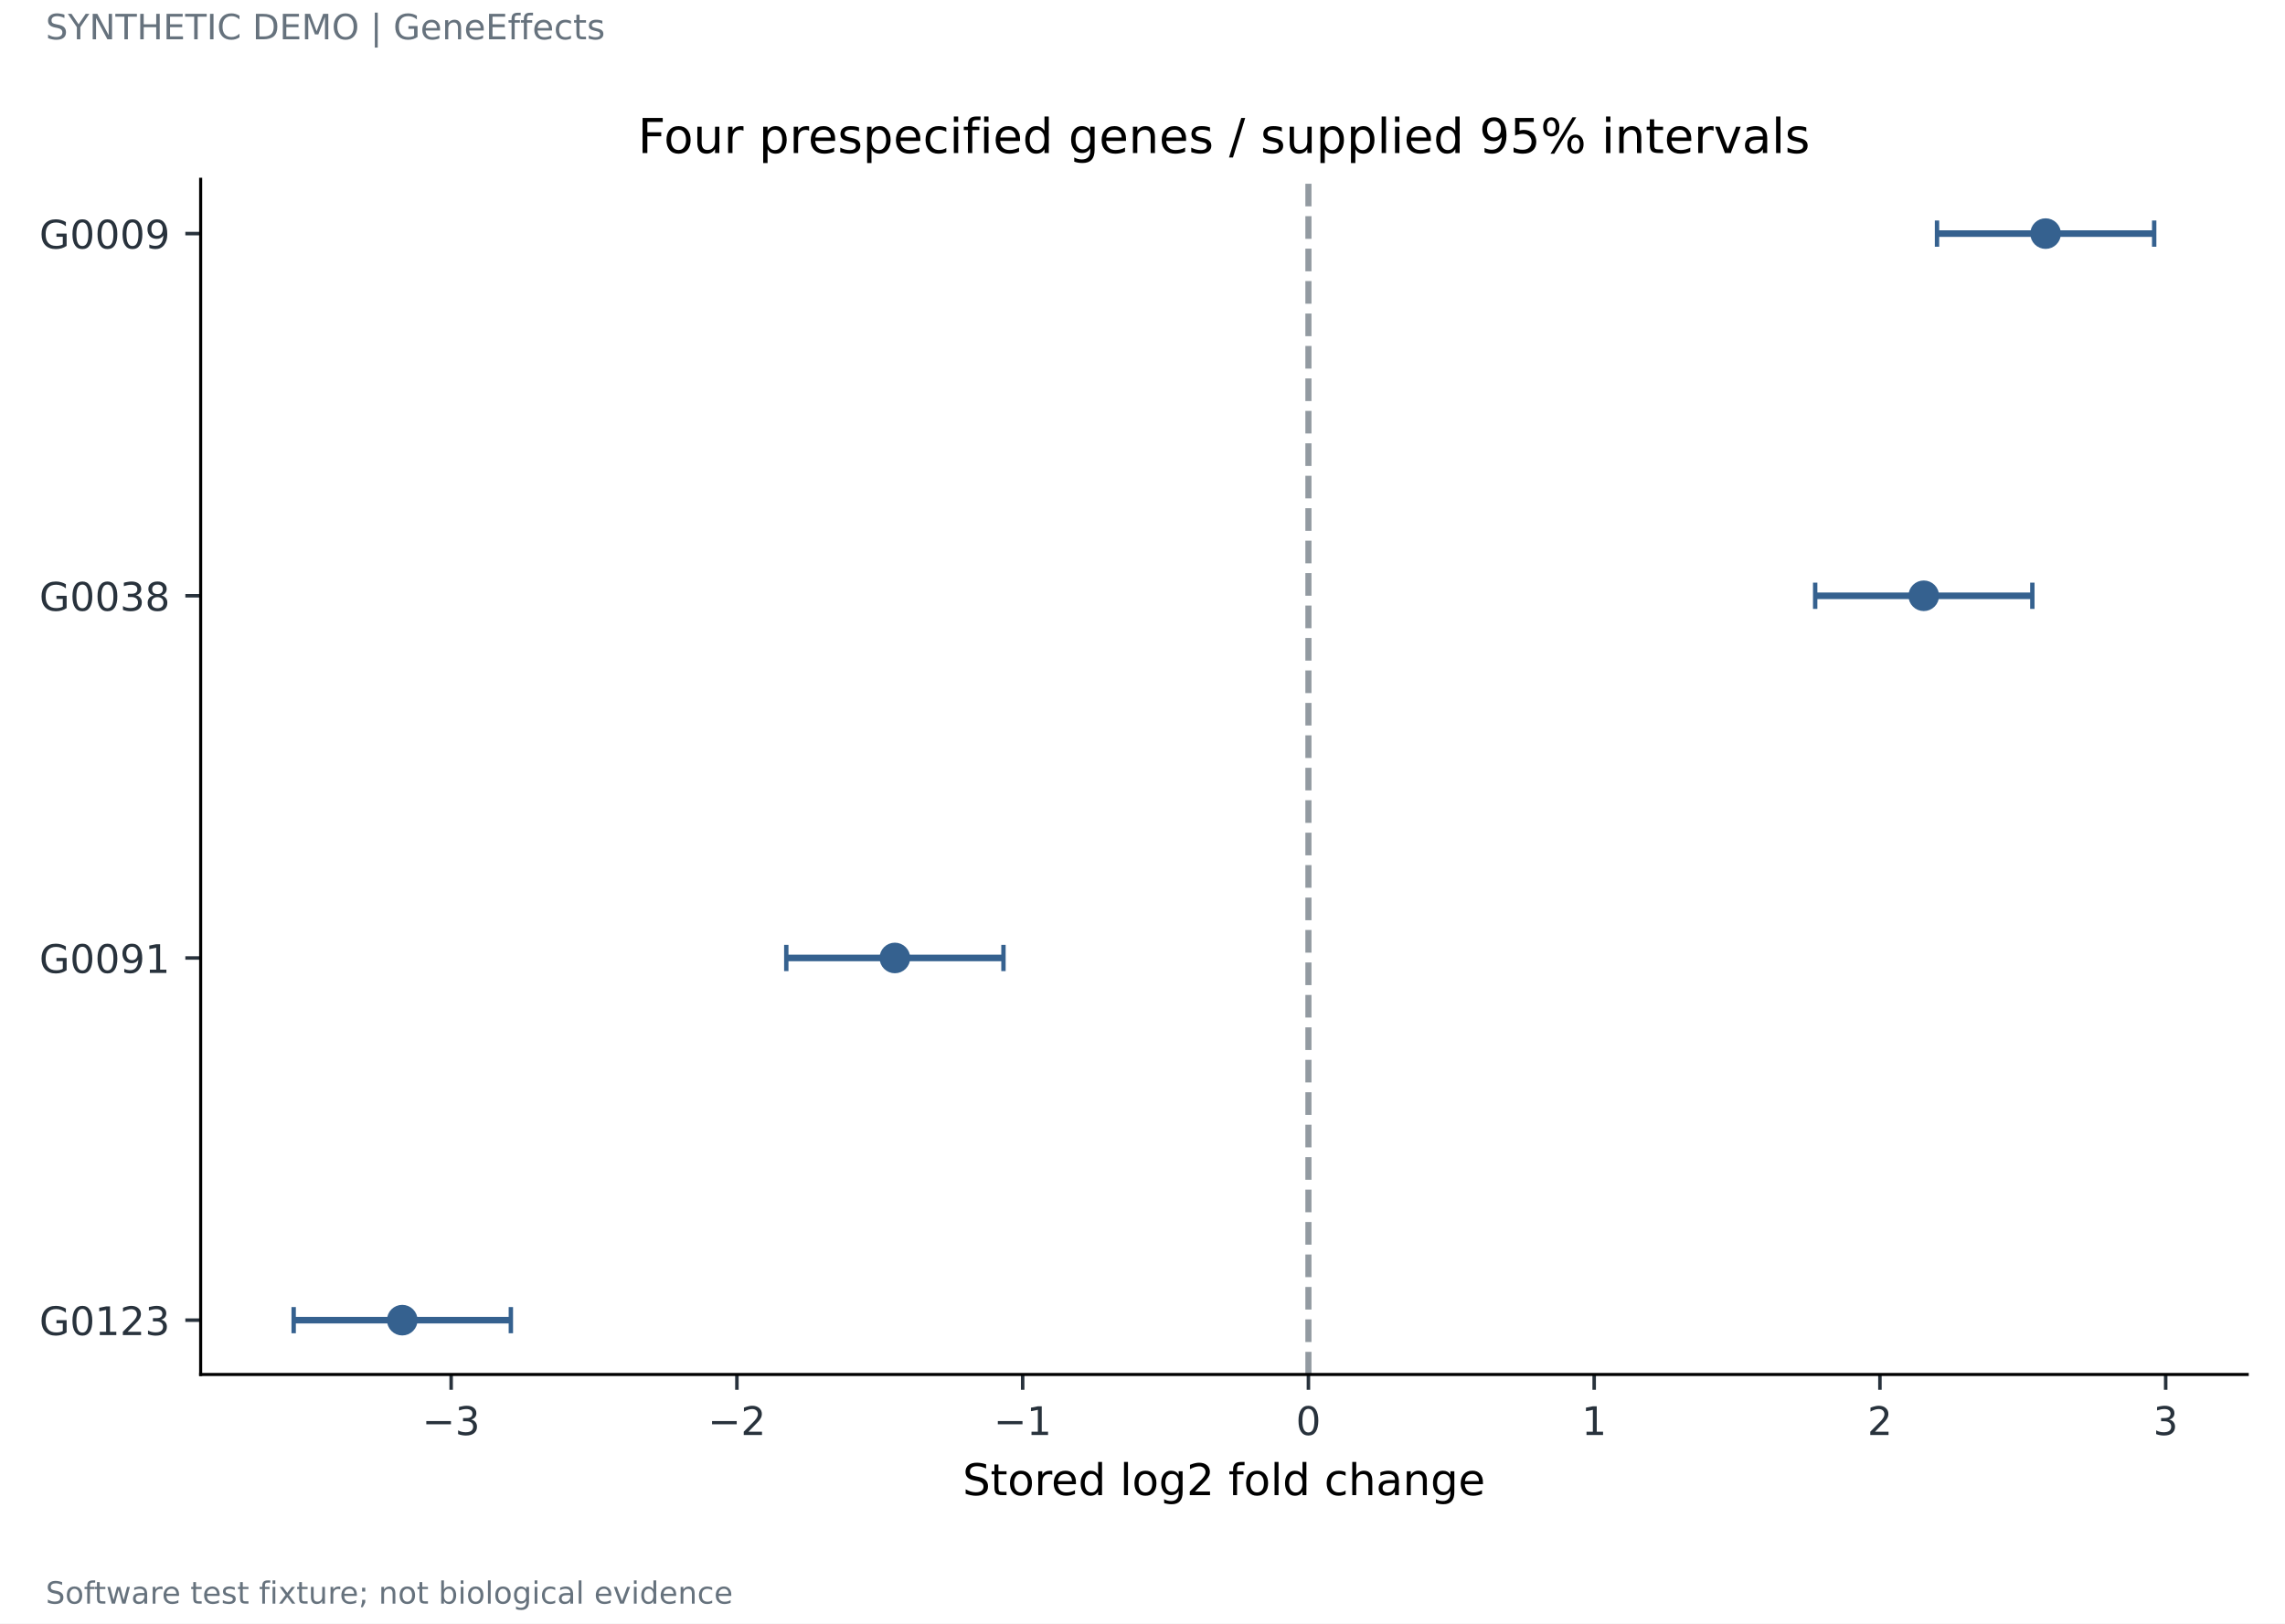
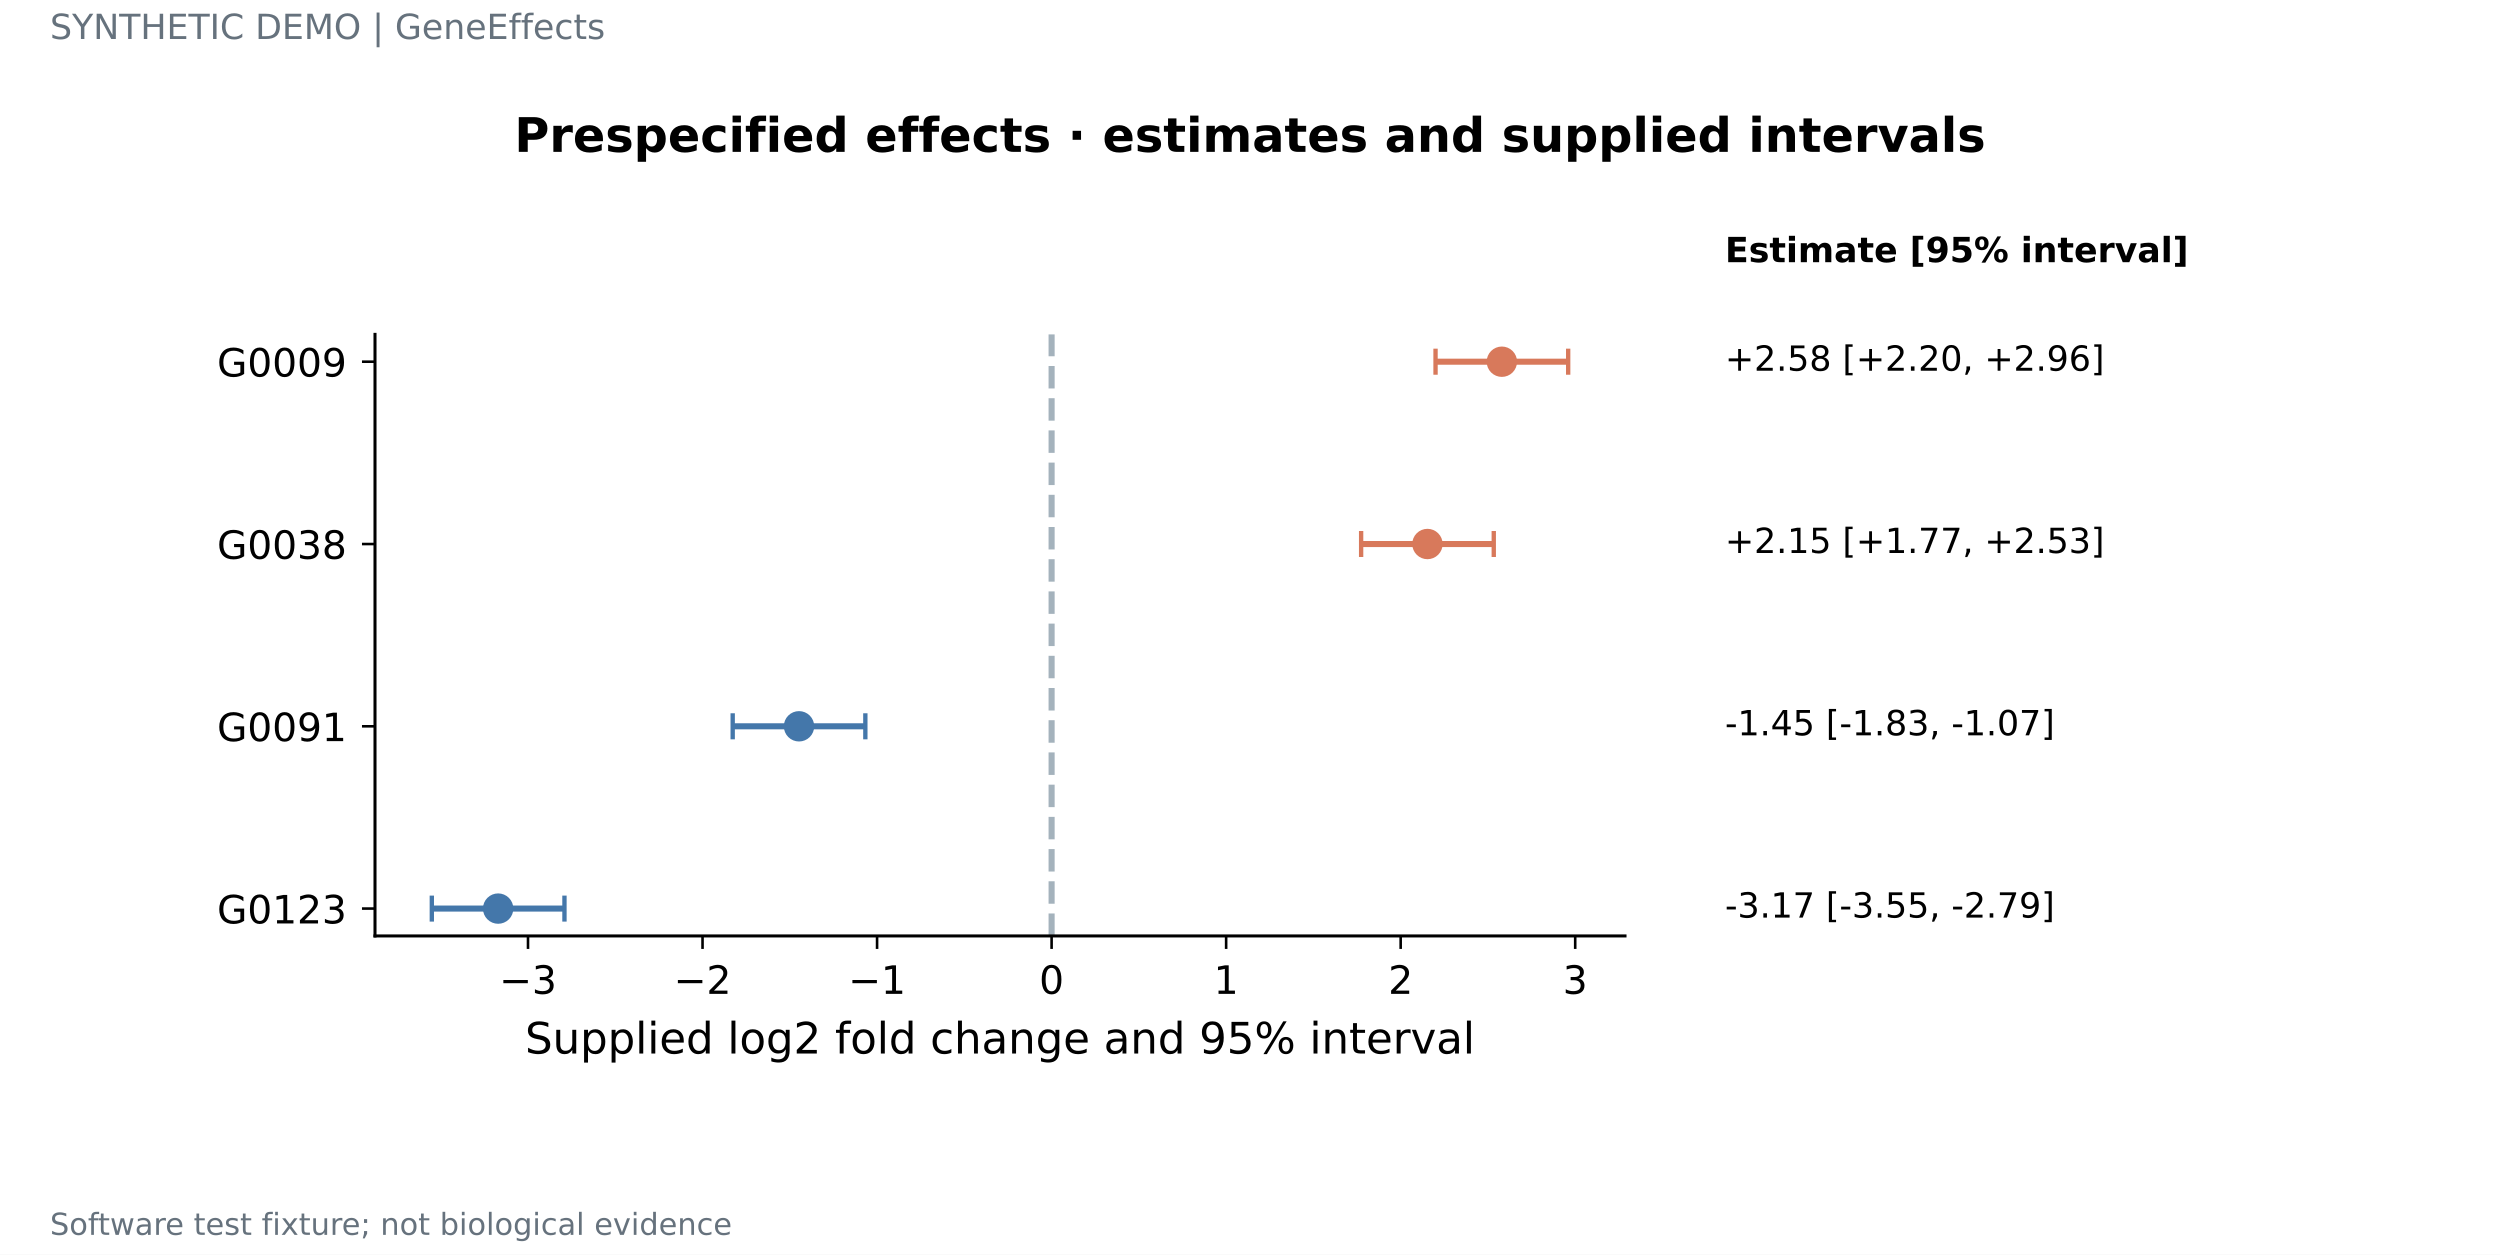
- <svg xmlns="http://www.w3.org/2000/svg" xmlns:xlink="http://www.w3.org/1999/xlink" width="522.48pt" height="371.28pt" viewBox="0 0 522.48 371.28" version="1.1">
+ <svg xmlns="http://www.w3.org/2000/svg" xmlns:xlink="http://www.w3.org/1999/xlink" width="576pt" height="289.08pt" viewBox="0 0 576 289.08" version="1.1">
  <defs>
    <style type="text/css">*{stroke-linejoin: round; stroke-linecap: butt}</style>
  </defs>
  <g id="figure_1">
    <g id="patch_1">
-       <path d="M 0 371.28  L 522.48 371.28  L 522.48 0  L 0 0  z " style="fill: #ffffff" />
+       <path d="M 0 289.08  L 576 289.08  L 576 0  L 0 0  z " style="fill: #ffffff" />
    </g>
    <g id="axes_1">
      <g id="patch_2">
-         <path d="M 45.88 314.317  L 513.84 314.317  L 513.84 40.997  L 45.88 40.997  z " style="fill: #ffffff" />
+         <path d="M 86.4 215.64  L 374.4 215.64  L 374.4 77.04  L 86.4 77.04  z " style="fill: #ffffff" />
      </g>
      <g id="matplotlib.axis_1">
        <g id="xtick_1">
          <g id="line2d_1">
            <defs>
-               <path id="m29b2177007" d="M 0 0  L 0 3.5  " style="stroke: #28323c; stroke-width: 0.8" />
+               <path id="m407144a4d0" d="M 0 0  L 0 3  " style="stroke: #000000; stroke-width: 0.6" />
            </defs>
            <g>
-               <use xlink:href="#m29b2177007" x="103.159" y="314.317" style="fill: #28323c; stroke: #28323c; stroke-width: 0.8" />
+               <use xlink:href="#m407144a4d0" x="121.652" y="215.64" style="stroke: #000000; stroke-width: 0.6" />
            </g>
          </g>
          <g id="text_1">
-             <text style="font-size: 9px; font-family: 'DejaVu Sans'; text-anchor: middle; fill: #28323c" x="103.159" y="328.155" transform="rotate(-0 103.1594 328.1551)">−3</text>
+             <text style="font-size: 9px; font-family: 'DejaVu Sans'; text-anchor: middle" x="121.652" y="228.978" transform="rotate(-0 121.6519 228.9779)">−3</text>
          </g>
        </g>
        <g id="xtick_2">
          <g id="line2d_2">
            <g>
-               <use xlink:href="#m29b2177007" x="168.499" y="314.317" style="fill: #28323c; stroke: #28323c; stroke-width: 0.8" />
+               <use xlink:href="#m407144a4d0" x="161.864" y="215.64" style="stroke: #000000; stroke-width: 0.6" />
            </g>
          </g>
          <g id="text_2">
-             <text style="font-size: 9px; font-family: 'DejaVu Sans'; text-anchor: middle; fill: #28323c" x="168.499" y="328.155" transform="rotate(-0 168.4992 328.1551)">−2</text>
+             <text style="font-size: 9px; font-family: 'DejaVu Sans'; text-anchor: middle" x="161.864" y="228.978" transform="rotate(-0 161.8645 228.9779)">−2</text>
          </g>
        </g>
        <g id="xtick_3">
          <g id="line2d_3">
            <g>
-               <use xlink:href="#m29b2177007" x="233.839" y="314.317" style="fill: #28323c; stroke: #28323c; stroke-width: 0.8" />
+               <use xlink:href="#m407144a4d0" x="202.077" y="215.64" style="stroke: #000000; stroke-width: 0.6" />
            </g>
          </g>
          <g id="text_3">
-             <text style="font-size: 9px; font-family: 'DejaVu Sans'; text-anchor: middle; fill: #28323c" x="233.839" y="328.155" transform="rotate(-0 233.8389 328.1551)">−1</text>
+             <text style="font-size: 9px; font-family: 'DejaVu Sans'; text-anchor: middle" x="202.077" y="228.978" transform="rotate(-0 202.077 228.9779)">−1</text>
          </g>
        </g>
        <g id="xtick_4">
          <g id="line2d_4">
            <g>
-               <use xlink:href="#m29b2177007" x="299.179" y="314.317" style="fill: #28323c; stroke: #28323c; stroke-width: 0.8" />
+               <use xlink:href="#m407144a4d0" x="242.29" y="215.64" style="stroke: #000000; stroke-width: 0.6" />
            </g>
          </g>
          <g id="text_4">
-             <text style="font-size: 9px; font-family: 'DejaVu Sans'; text-anchor: middle; fill: #28323c" x="299.179" y="328.155" transform="rotate(-0 299.1787 328.1551)">0</text>
+             <text style="font-size: 9px; font-family: 'DejaVu Sans'; text-anchor: middle" x="242.29" y="228.978" transform="rotate(-0 242.2896 228.9779)">0</text>
          </g>
        </g>
        <g id="xtick_5">
          <g id="line2d_5">
            <g>
-               <use xlink:href="#m29b2177007" x="364.518" y="314.317" style="fill: #28323c; stroke: #28323c; stroke-width: 0.8" />
+               <use xlink:href="#m407144a4d0" x="282.502" y="215.64" style="stroke: #000000; stroke-width: 0.6" />
            </g>
          </g>
          <g id="text_5">
-             <text style="font-size: 9px; font-family: 'DejaVu Sans'; text-anchor: middle; fill: #28323c" x="364.518" y="328.155" transform="rotate(-0 364.5185 328.1551)">1</text>
+             <text style="font-size: 9px; font-family: 'DejaVu Sans'; text-anchor: middle" x="282.502" y="228.978" transform="rotate(-0 282.5022 228.9779)">1</text>
          </g>
        </g>
        <g id="xtick_6">
          <g id="line2d_6">
            <g>
-               <use xlink:href="#m29b2177007" x="429.858" y="314.317" style="fill: #28323c; stroke: #28323c; stroke-width: 0.8" />
+               <use xlink:href="#m407144a4d0" x="322.715" y="215.64" style="stroke: #000000; stroke-width: 0.6" />
            </g>
          </g>
          <g id="text_6">
-             <text style="font-size: 9px; font-family: 'DejaVu Sans'; text-anchor: middle; fill: #28323c" x="429.858" y="328.155" transform="rotate(-0 429.8583 328.1551)">2</text>
+             <text style="font-size: 9px; font-family: 'DejaVu Sans'; text-anchor: middle" x="322.715" y="228.978" transform="rotate(-0 322.7148 228.9779)">2</text>
          </g>
        </g>
        <g id="xtick_7">
          <g id="line2d_7">
            <g>
-               <use xlink:href="#m29b2177007" x="495.198" y="314.317" style="fill: #28323c; stroke: #28323c; stroke-width: 0.8" />
+               <use xlink:href="#m407144a4d0" x="362.927" y="215.64" style="stroke: #000000; stroke-width: 0.6" />
            </g>
          </g>
          <g id="text_7">
-             <text style="font-size: 9px; font-family: 'DejaVu Sans'; text-anchor: middle; fill: #28323c" x="495.198" y="328.155" transform="rotate(-0 495.198 328.1551)">3</text>
+             <text style="font-size: 9px; font-family: 'DejaVu Sans'; text-anchor: middle" x="362.927" y="228.978" transform="rotate(-0 362.9273 228.9779)">3</text>
          </g>
        </g>
        <g id="text_8">
-           <text style="font-size: 10px; font-family: 'DejaVu Sans'; text-anchor: middle" x="279.86" y="341.916" transform="rotate(-0 279.8598 341.9156)">Stored log2 fold change</text>
+           <text style="font-size: 10px; font-family: 'DejaVu Sans'; text-anchor: middle" x="230.4" y="242.738" transform="rotate(-0 230.4 242.7384)">Supplied log2 fold change and 95% interval</text>
        </g>
      </g>
      <g id="matplotlib.axis_2">
        <g id="ytick_1">
          <g id="line2d_8">
            <defs>
-               <path id="med214a2f52" d="M 0 0  L -3.5 0  " style="stroke: #28323c; stroke-width: 0.8" />
+               <path id="m371400f995" d="M 0 0  L -3 0  " style="stroke: #000000; stroke-width: 0.6" />
            </defs>
            <g>
-               <use xlink:href="#med214a2f52" x="45.88" y="53.421" style="fill: #28323c; stroke: #28323c; stroke-width: 0.8" />
+               <use xlink:href="#m371400f995" x="86.4" y="83.34" style="stroke: #000000; stroke-width: 0.6" />
            </g>
          </g>
          <g id="text_9">
-             <text style="font-size: 9px; font-family: 'DejaVu Sans'; text-anchor: end; fill: #28323c" x="38.88" y="56.84" transform="rotate(-0 38.88 56.83999)">G0009</text>
+             <text style="font-size: 9px; font-family: 'DejaVu Sans'; text-anchor: end" x="79.9" y="86.759" transform="rotate(-0 79.9 86.75894)">G0009</text>
          </g>
        </g>
        <g id="ytick_2">
          <g id="line2d_9">
            <g>
-               <use xlink:href="#med214a2f52" x="45.88" y="136.245" style="fill: #28323c; stroke: #28323c; stroke-width: 0.8" />
+               <use xlink:href="#m371400f995" x="86.4" y="125.34" style="stroke: #000000; stroke-width: 0.6" />
            </g>
          </g>
          <g id="text_10">
-             <text style="font-size: 9px; font-family: 'DejaVu Sans'; text-anchor: end; fill: #28323c" x="38.88" y="139.664" transform="rotate(-0 38.88 139.6642)">G0038</text>
+             <text style="font-size: 9px; font-family: 'DejaVu Sans'; text-anchor: end" x="79.9" y="128.759" transform="rotate(-0 79.9 128.7589)">G0038</text>
          </g>
        </g>
        <g id="ytick_3">
          <g id="line2d_10">
            <g>
-               <use xlink:href="#med214a2f52" x="45.88" y="219.069" style="fill: #28323c; stroke: #28323c; stroke-width: 0.8" />
+               <use xlink:href="#m371400f995" x="86.4" y="167.34" style="stroke: #000000; stroke-width: 0.6" />
            </g>
          </g>
          <g id="text_11">
-             <text style="font-size: 9px; font-family: 'DejaVu Sans'; text-anchor: end; fill: #28323c" x="38.88" y="222.488" transform="rotate(-0 38.88 222.4883)">G0091</text>
+             <text style="font-size: 9px; font-family: 'DejaVu Sans'; text-anchor: end" x="79.9" y="170.759" transform="rotate(-0 79.9 170.7589)">G0091</text>
          </g>
        </g>
        <g id="ytick_4">
          <g id="line2d_11">
            <g>
-               <use xlink:href="#med214a2f52" x="45.88" y="301.894" style="fill: #28323c; stroke: #28323c; stroke-width: 0.8" />
+               <use xlink:href="#m371400f995" x="86.4" y="209.34" style="stroke: #000000; stroke-width: 0.6" />
            </g>
          </g>
          <g id="text_12">
-             <text style="font-size: 9px; font-family: 'DejaVu Sans'; text-anchor: end; fill: #28323c" x="38.88" y="305.312" transform="rotate(-0 38.88 305.3125)">G0123</text>
-           </g>
-         </g>
+             <text style="font-size: 9px; font-family: 'DejaVu Sans'; text-anchor: end" x="79.9" y="212.759" transform="rotate(-0 79.9 212.7589)">G0123</text>
+           </g>
+         </g>
+       </g>
+       <g id="LineCollection_1">
+         <path d="M 330.748 83.34  L 361.309 83.34  " clip-path="url(#pbd84ddb863)" style="fill: none; stroke: #d8795b; stroke-width: 1.4" />
      </g>
      <g id="line2d_12">
-         <path d="M 299.179 314.317  L 299.179 40.997  " clip-path="url(#p4d2f86e61c)" style="fill: none; stroke-dasharray: 5.18,2.24; stroke-dashoffset: 0; stroke: #929aa1; stroke-width: 1.4" />
-       </g>
-       <g id="LineCollection_1">
-         <path d="M 442.91 53.421  L 492.569 53.421  " clip-path="url(#p4d2f86e61c)" style="fill: none; stroke: #35618f; stroke-width: 1.5" />
-         <path d="M 415.052 136.245  L 464.71 136.245  " clip-path="url(#p4d2f86e61c)" style="fill: none; stroke: #35618f; stroke-width: 1.5" />
-         <path d="M 179.791 219.069  L 229.449 219.069  " clip-path="url(#p4d2f86e61c)" style="fill: none; stroke: #35618f; stroke-width: 1.5" />
-         <path d="M 67.151 301.894  L 116.809 301.894  " clip-path="url(#p4d2f86e61c)" style="fill: none; stroke: #35618f; stroke-width: 1.5" />
+         <defs>
+           <path id="m27c77f6a5a" d="M 0 3  L 0 -3  " style="stroke: #d8795b" />
+         </defs>
+         <g clip-path="url(#pbd84ddb863)">
+           <use xlink:href="#m27c77f6a5a" x="330.748" y="83.34" style="fill: #d8795b; stroke: #d8795b" />
+         </g>
      </g>
      <g id="line2d_13">
-         <defs>
-           <path id="m4fb9311ab2" d="M 0 3  L 0 -3  " style="stroke: #35618f" />
-         </defs>
-         <g clip-path="url(#p4d2f86e61c)">
-           <use xlink:href="#m4fb9311ab2" x="442.91" y="53.421" style="fill: #35618f; stroke: #35618f" />
-           <use xlink:href="#m4fb9311ab2" x="415.052" y="136.245" style="fill: #35618f; stroke: #35618f" />
-           <use xlink:href="#m4fb9311ab2" x="179.791" y="219.069" style="fill: #35618f; stroke: #35618f" />
-           <use xlink:href="#m4fb9311ab2" x="67.151" y="301.894" style="fill: #35618f; stroke: #35618f" />
-         </g>
+         <g clip-path="url(#pbd84ddb863)">
+           <use xlink:href="#m27c77f6a5a" x="361.309" y="83.34" style="fill: #d8795b; stroke: #d8795b" />
+         </g>
+       </g>
+       <g id="LineCollection_2">
+         <path d="M 313.603 125.34  L 344.164 125.34  " clip-path="url(#pbd84ddb863)" style="fill: none; stroke: #d8795b; stroke-width: 1.4" />
      </g>
      <g id="line2d_14">
-         <g clip-path="url(#p4d2f86e61c)">
-           <use xlink:href="#m4fb9311ab2" x="492.569" y="53.421" style="fill: #35618f; stroke: #35618f" />
-           <use xlink:href="#m4fb9311ab2" x="464.71" y="136.245" style="fill: #35618f; stroke: #35618f" />
-           <use xlink:href="#m4fb9311ab2" x="229.449" y="219.069" style="fill: #35618f; stroke: #35618f" />
-           <use xlink:href="#m4fb9311ab2" x="116.809" y="301.894" style="fill: #35618f; stroke: #35618f" />
+         <g clip-path="url(#pbd84ddb863)">
+           <use xlink:href="#m27c77f6a5a" x="313.603" y="125.34" style="fill: #d8795b; stroke: #d8795b" />
        </g>
      </g>
      <g id="line2d_15">
-         <defs>
-           <path id="m792f14923e" d="M 0 3  C 0.796 3 1.559 2.684 2.121 2.121  C 2.684 1.559 3 0.796 3 0  C 3 -0.796 2.684 -1.559 2.121 -2.121  C 1.559 -2.684 0.796 -3 0 -3  C -0.796 -3 -1.559 -2.684 -2.121 -2.121  C -2.684 -1.559 -3 -0.796 -3 0  C -3 0.796 -2.684 1.559 -2.121 2.121  C -1.559 2.684 -0.796 3 0 3  z " style="stroke: #35618f" />
-         </defs>
-         <g clip-path="url(#p4d2f86e61c)">
-           <use xlink:href="#m792f14923e" x="467.74" y="53.421" style="fill: #35618f; stroke: #35618f" />
-           <use xlink:href="#m792f14923e" x="439.881" y="136.245" style="fill: #35618f; stroke: #35618f" />
-           <use xlink:href="#m792f14923e" x="204.62" y="219.069" style="fill: #35618f; stroke: #35618f" />
-           <use xlink:href="#m792f14923e" x="91.98" y="301.894" style="fill: #35618f; stroke: #35618f" />
+         <g clip-path="url(#pbd84ddb863)">
+           <use xlink:href="#m27c77f6a5a" x="344.164" y="125.34" style="fill: #d8795b; stroke: #d8795b" />
+         </g>
+       </g>
+       <g id="LineCollection_3">
+         <path d="M 168.814 167.34  L 199.376 167.34  " clip-path="url(#pbd84ddb863)" style="fill: none; stroke: #4477aa; stroke-width: 1.4" />
+       </g>
+       <g id="line2d_16">
+         <defs>
+           <path id="m4406a3a2f4" d="M 0 3  L 0 -3  " style="stroke: #4477aa" />
+         </defs>
+         <g clip-path="url(#pbd84ddb863)">
+           <use xlink:href="#m4406a3a2f4" x="168.814" y="167.34" style="fill: #4477aa; stroke: #4477aa" />
+         </g>
+       </g>
+       <g id="line2d_17">
+         <g clip-path="url(#pbd84ddb863)">
+           <use xlink:href="#m4406a3a2f4" x="199.376" y="167.34" style="fill: #4477aa; stroke: #4477aa" />
+         </g>
+       </g>
+       <g id="LineCollection_4">
+         <path d="M 99.491 209.34  L 130.052 209.34  " clip-path="url(#pbd84ddb863)" style="fill: none; stroke: #4477aa; stroke-width: 1.4" />
+       </g>
+       <g id="line2d_18">
+         <g clip-path="url(#pbd84ddb863)">
+           <use xlink:href="#m4406a3a2f4" x="99.491" y="209.34" style="fill: #4477aa; stroke: #4477aa" />
+         </g>
+       </g>
+       <g id="line2d_19">
+         <g clip-path="url(#pbd84ddb863)">
+           <use xlink:href="#m4406a3a2f4" x="130.052" y="209.34" style="fill: #4477aa; stroke: #4477aa" />
+         </g>
+       </g>
+       <g id="line2d_20">
+         <path d="M 242.29 215.64  L 242.29 77.04  " clip-path="url(#pbd84ddb863)" style="fill: none; stroke-dasharray: 5.18,2.24; stroke-dashoffset: 0; stroke: #a4b2bc; stroke-width: 1.4" />
+       </g>
+       <g id="line2d_21">
+         <defs>
+           <path id="m88fad9fc2d" d="M 0 3  C 0.796 3 1.559 2.684 2.121 2.121  C 2.684 1.559 3 0.796 3 0  C 3 -0.796 2.684 -1.559 2.121 -2.121  C 1.559 -2.684 0.796 -3 0 -3  C -0.796 -3 -1.559 -2.684 -2.121 -2.121  C -2.684 -1.559 -3 -0.796 -3 0  C -3 0.796 -2.684 1.559 -2.121 2.121  C -1.559 2.684 -0.796 3 0 3  z " style="stroke: #d8795b" />
+         </defs>
+         <g clip-path="url(#pbd84ddb863)">
+           <use xlink:href="#m88fad9fc2d" x="346.028" y="83.34" style="fill: #d8795b; stroke: #d8795b" />
+         </g>
+       </g>
+       <g id="line2d_22">
+         <g clip-path="url(#pbd84ddb863)">
+           <use xlink:href="#m88fad9fc2d" x="328.883" y="125.34" style="fill: #d8795b; stroke: #d8795b" />
+         </g>
+       </g>
+       <g id="line2d_23">
+         <defs>
+           <path id="m2dbb97085f" d="M 0 3  C 0.796 3 1.559 2.684 2.121 2.121  C 2.684 1.559 3 0.796 3 0  C 3 -0.796 2.684 -1.559 2.121 -2.121  C 1.559 -2.684 0.796 -3 0 -3  C -0.796 -3 -1.559 -2.684 -2.121 -2.121  C -2.684 -1.559 -3 -0.796 -3 0  C -3 0.796 -2.684 1.559 -2.121 2.121  C -1.559 2.684 -0.796 3 0 3  z " style="stroke: #4477aa" />
+         </defs>
+         <g clip-path="url(#pbd84ddb863)">
+           <use xlink:href="#m2dbb97085f" x="184.095" y="167.34" style="fill: #4477aa; stroke: #4477aa" />
+         </g>
+       </g>
+       <g id="line2d_24">
+         <g clip-path="url(#pbd84ddb863)">
+           <use xlink:href="#m2dbb97085f" x="114.772" y="209.34" style="fill: #4477aa; stroke: #4477aa" />
        </g>
      </g>
      <g id="patch_3">
-         <path d="M 45.88 314.317  L 45.88 40.997  " style="fill: none; stroke: #000000; stroke-width: 0.7; stroke-linejoin: miter; stroke-linecap: square" />
+         <path d="M 86.4 215.64  L 86.4 77.04  " style="fill: none; stroke: #000000; stroke-width: 0.7; stroke-linejoin: miter; stroke-linecap: square" />
      </g>
      <g id="patch_4">
-         <path d="M 45.88 314.317  L 513.84 314.317  " style="fill: none; stroke: #000000; stroke-width: 0.7; stroke-linejoin: miter; stroke-linecap: square" />
+         <path d="M 86.4 215.64  L 374.4 215.64  " style="fill: none; stroke: #000000; stroke-width: 0.7; stroke-linejoin: miter; stroke-linecap: square" />
      </g>
      <g id="text_13">
-         <text style="font-size: 11px; font-family: 'DejaVu Sans'; text-anchor: middle" x="279.86" y="34.997" transform="rotate(-0 279.8598 34.99742)">Four prespecified genes / supplied 95% intervals</text>
-       </g>
-     </g>
-     <g id="text_14">
-       <text style="font-size: 8px; font-family: 'DejaVu Sans'; text-anchor: start; fill: #66727d" x="10.45" y="8.994" transform="rotate(-0 10.44959 8.99375)">SYNTHETIC DEMO | GeneEffects</text>
-     </g>
-     <g id="text_15">
-       <text style="font-size: 7px; font-family: 'DejaVu Sans'; text-anchor: start; fill: #66727d" x="10.45" y="366.718" transform="rotate(-0 10.44959 366.7179)">Software test fixture; not biological evidence</text>
+         <text style="font-size: 8px; font-family: 'DejaVu Sans'; text-anchor: start" x="397.44" y="85.418" transform="rotate(-0 397.44 85.41844)">+2.58  [+2.20, +2.96]</text>
+       </g>
+       <g id="text_14">
+         <text style="font-size: 8px; font-family: 'DejaVu Sans'; text-anchor: start" x="397.44" y="127.418" transform="rotate(-0 397.44 127.4184)">+2.15  [+1.77, +2.53]</text>
+       </g>
+       <g id="text_15">
+         <text style="font-size: 8px; font-family: 'DejaVu Sans'; text-anchor: start" x="397.44" y="169.418" transform="rotate(-0 397.44 169.4184)">-1.45  [-1.83, -1.07]</text>
+       </g>
+       <g id="text_16">
+         <text style="font-size: 8px; font-family: 'DejaVu Sans'; text-anchor: start" x="397.44" y="211.418" transform="rotate(-0 397.44 211.4184)">-3.17  [-3.55, -2.79]</text>
+       </g>
+       <g id="text_17">
+         <text style="font-weight: 700; font-size: 8px; font-family: 'DejaVu Sans'; text-anchor: start" x="397.44" y="60.408" transform="rotate(-0 397.44 60.408)">Estimate [95% interval]</text>
+       </g>
+     </g>
+     <g id="text_18">
+       <text style="font-weight: 700; font-size: 11px; font-family: 'DejaVu Sans'; text-anchor: middle" x="288" y="34.998" transform="rotate(-0 288 34.99828)">Prespecified effects · estimates and supplied intervals</text>
+     </g>
+     <g id="text_19">
+       <text style="font-size: 8px; font-family: 'DejaVu Sans'; text-anchor: start; fill: #66727d" x="11.52" y="8.994" transform="rotate(-0 11.52 8.99375)">SYNTHETIC DEMO | GeneEffects</text>
+     </g>
+     <g id="text_20">
+       <text style="font-size: 7px; font-family: 'DejaVu Sans'; text-anchor: start; fill: #66727d" x="11.52" y="284.518" transform="rotate(-0 11.52 284.5184)">Software test fixture; not biological evidence</text>
    </g>
  </g>
  <defs>
-     <clipPath id="p4d2f86e61c">
-       <rect x="45.88" y="40.997" width="467.96" height="273.32" />
+     <clipPath id="pbd84ddb863">
+       <rect x="86.4" y="77.04" width="288" height="138.6" />
    </clipPath>
  </defs>
</svg>
